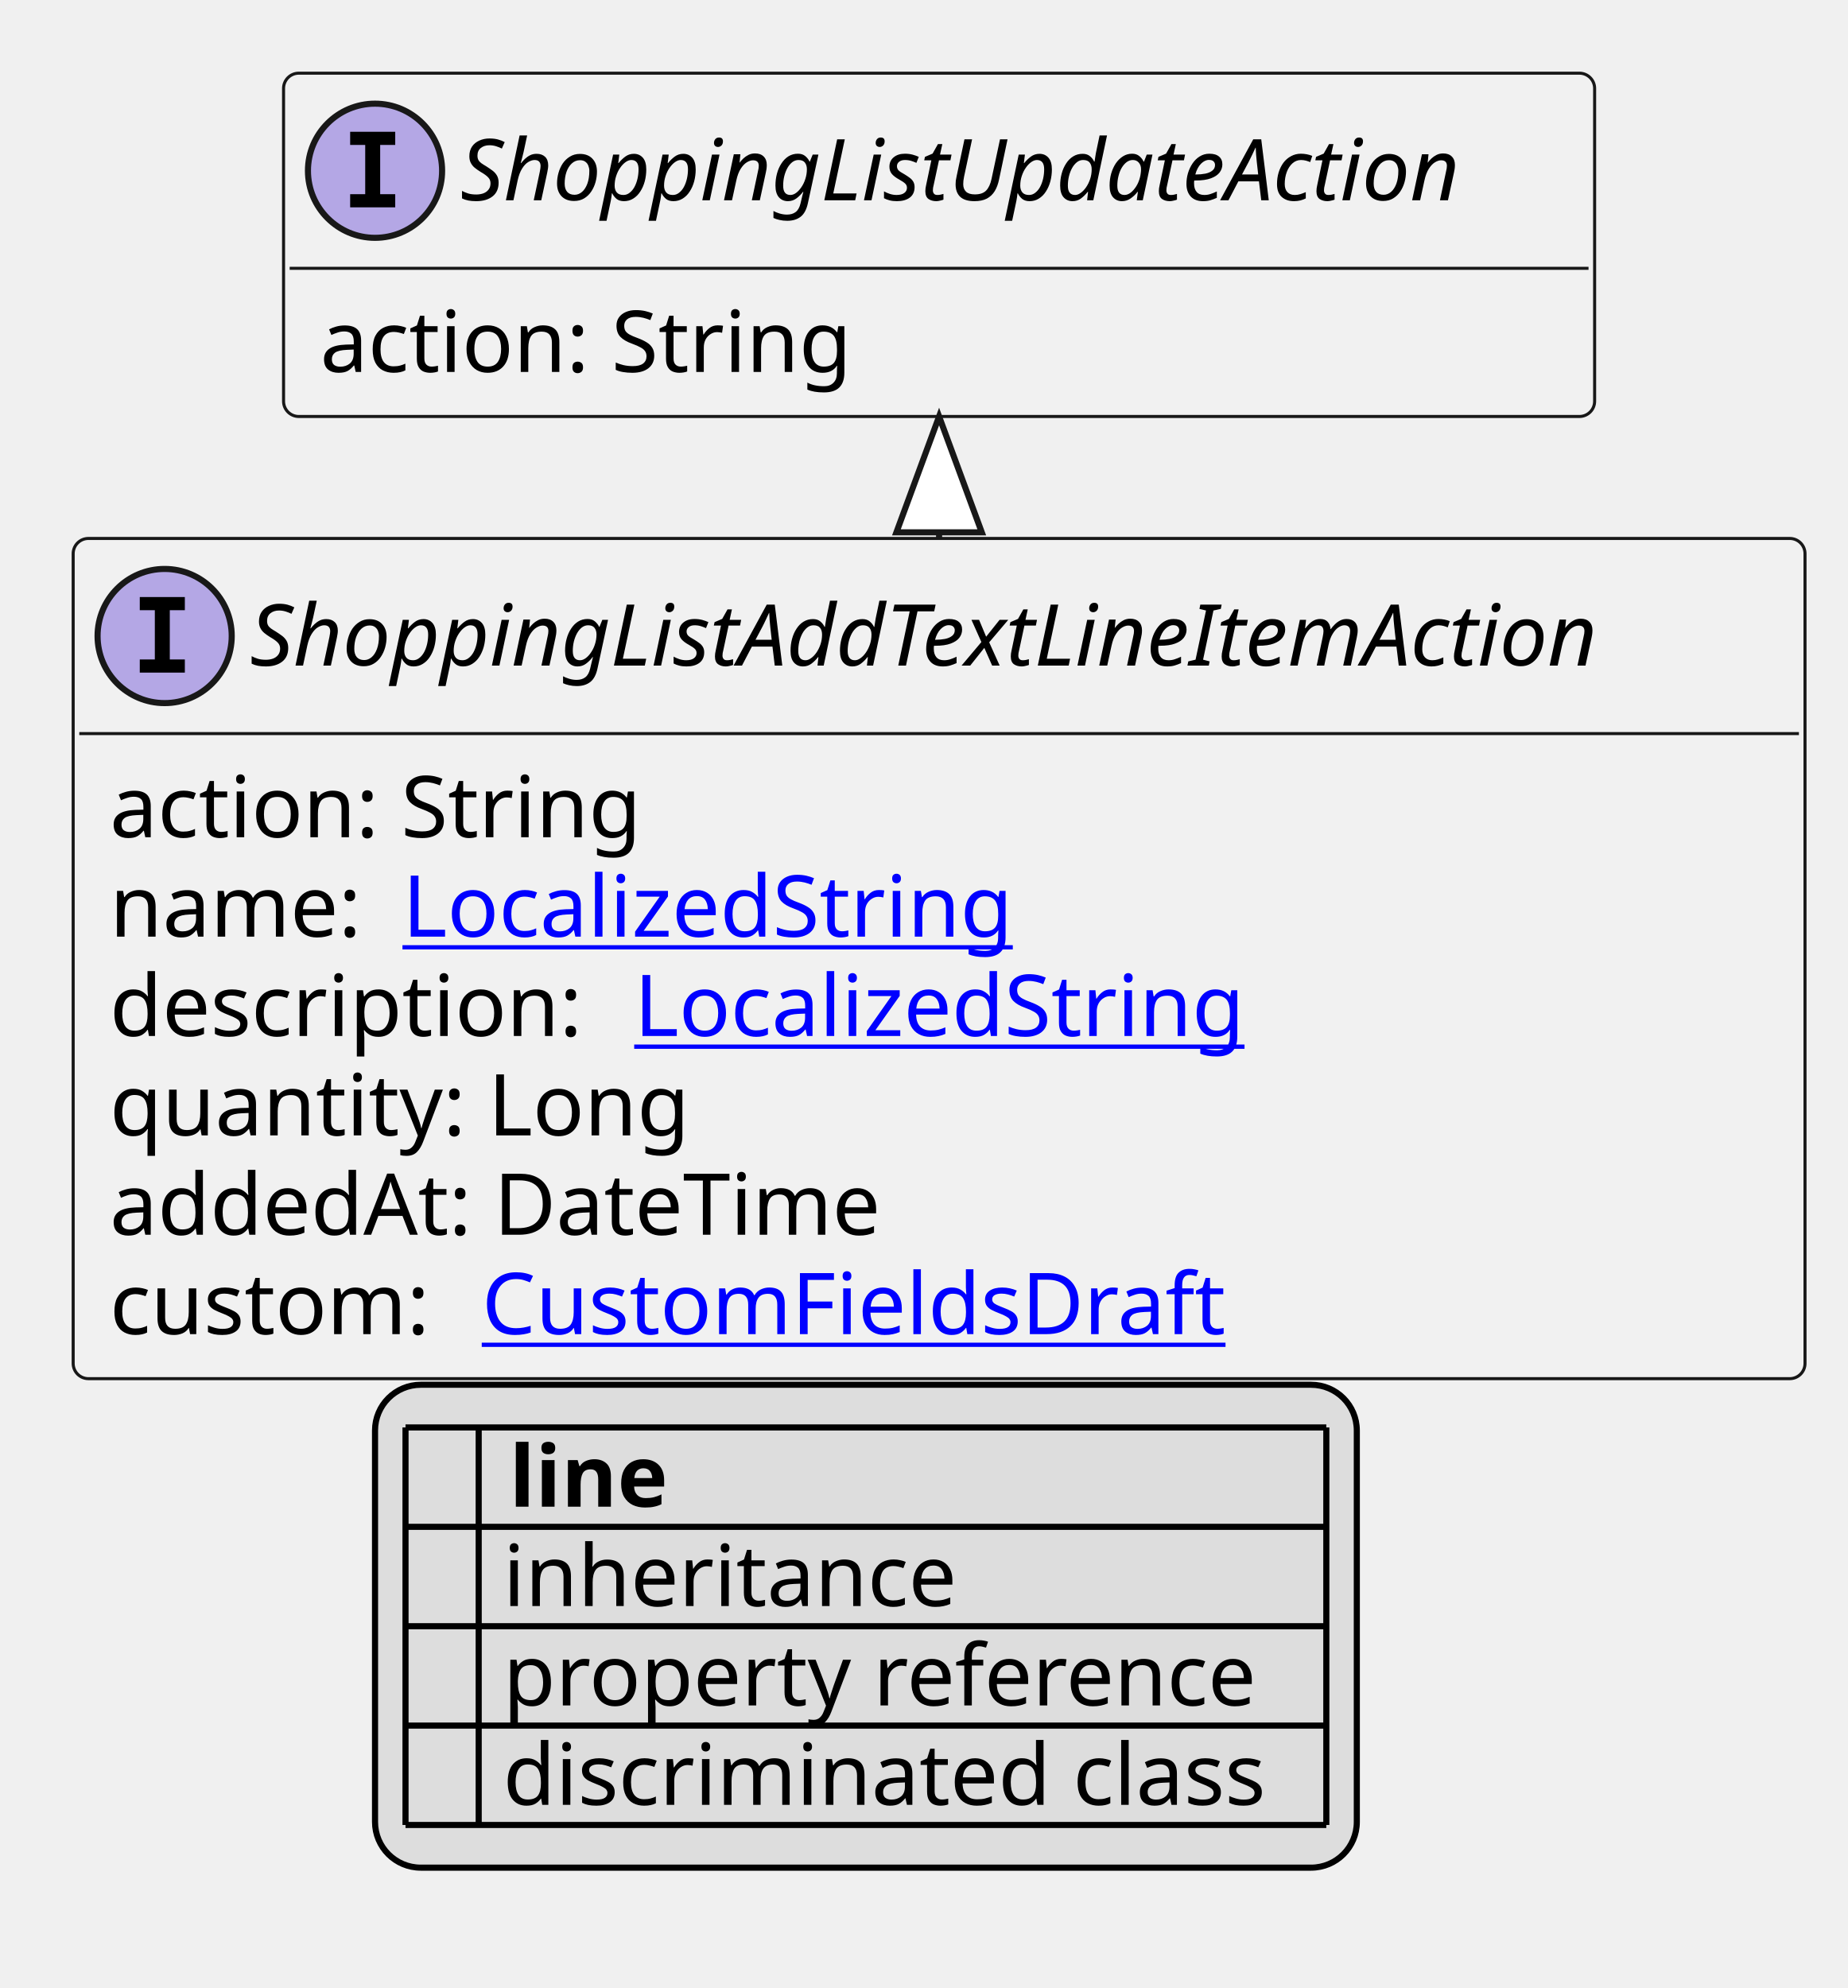
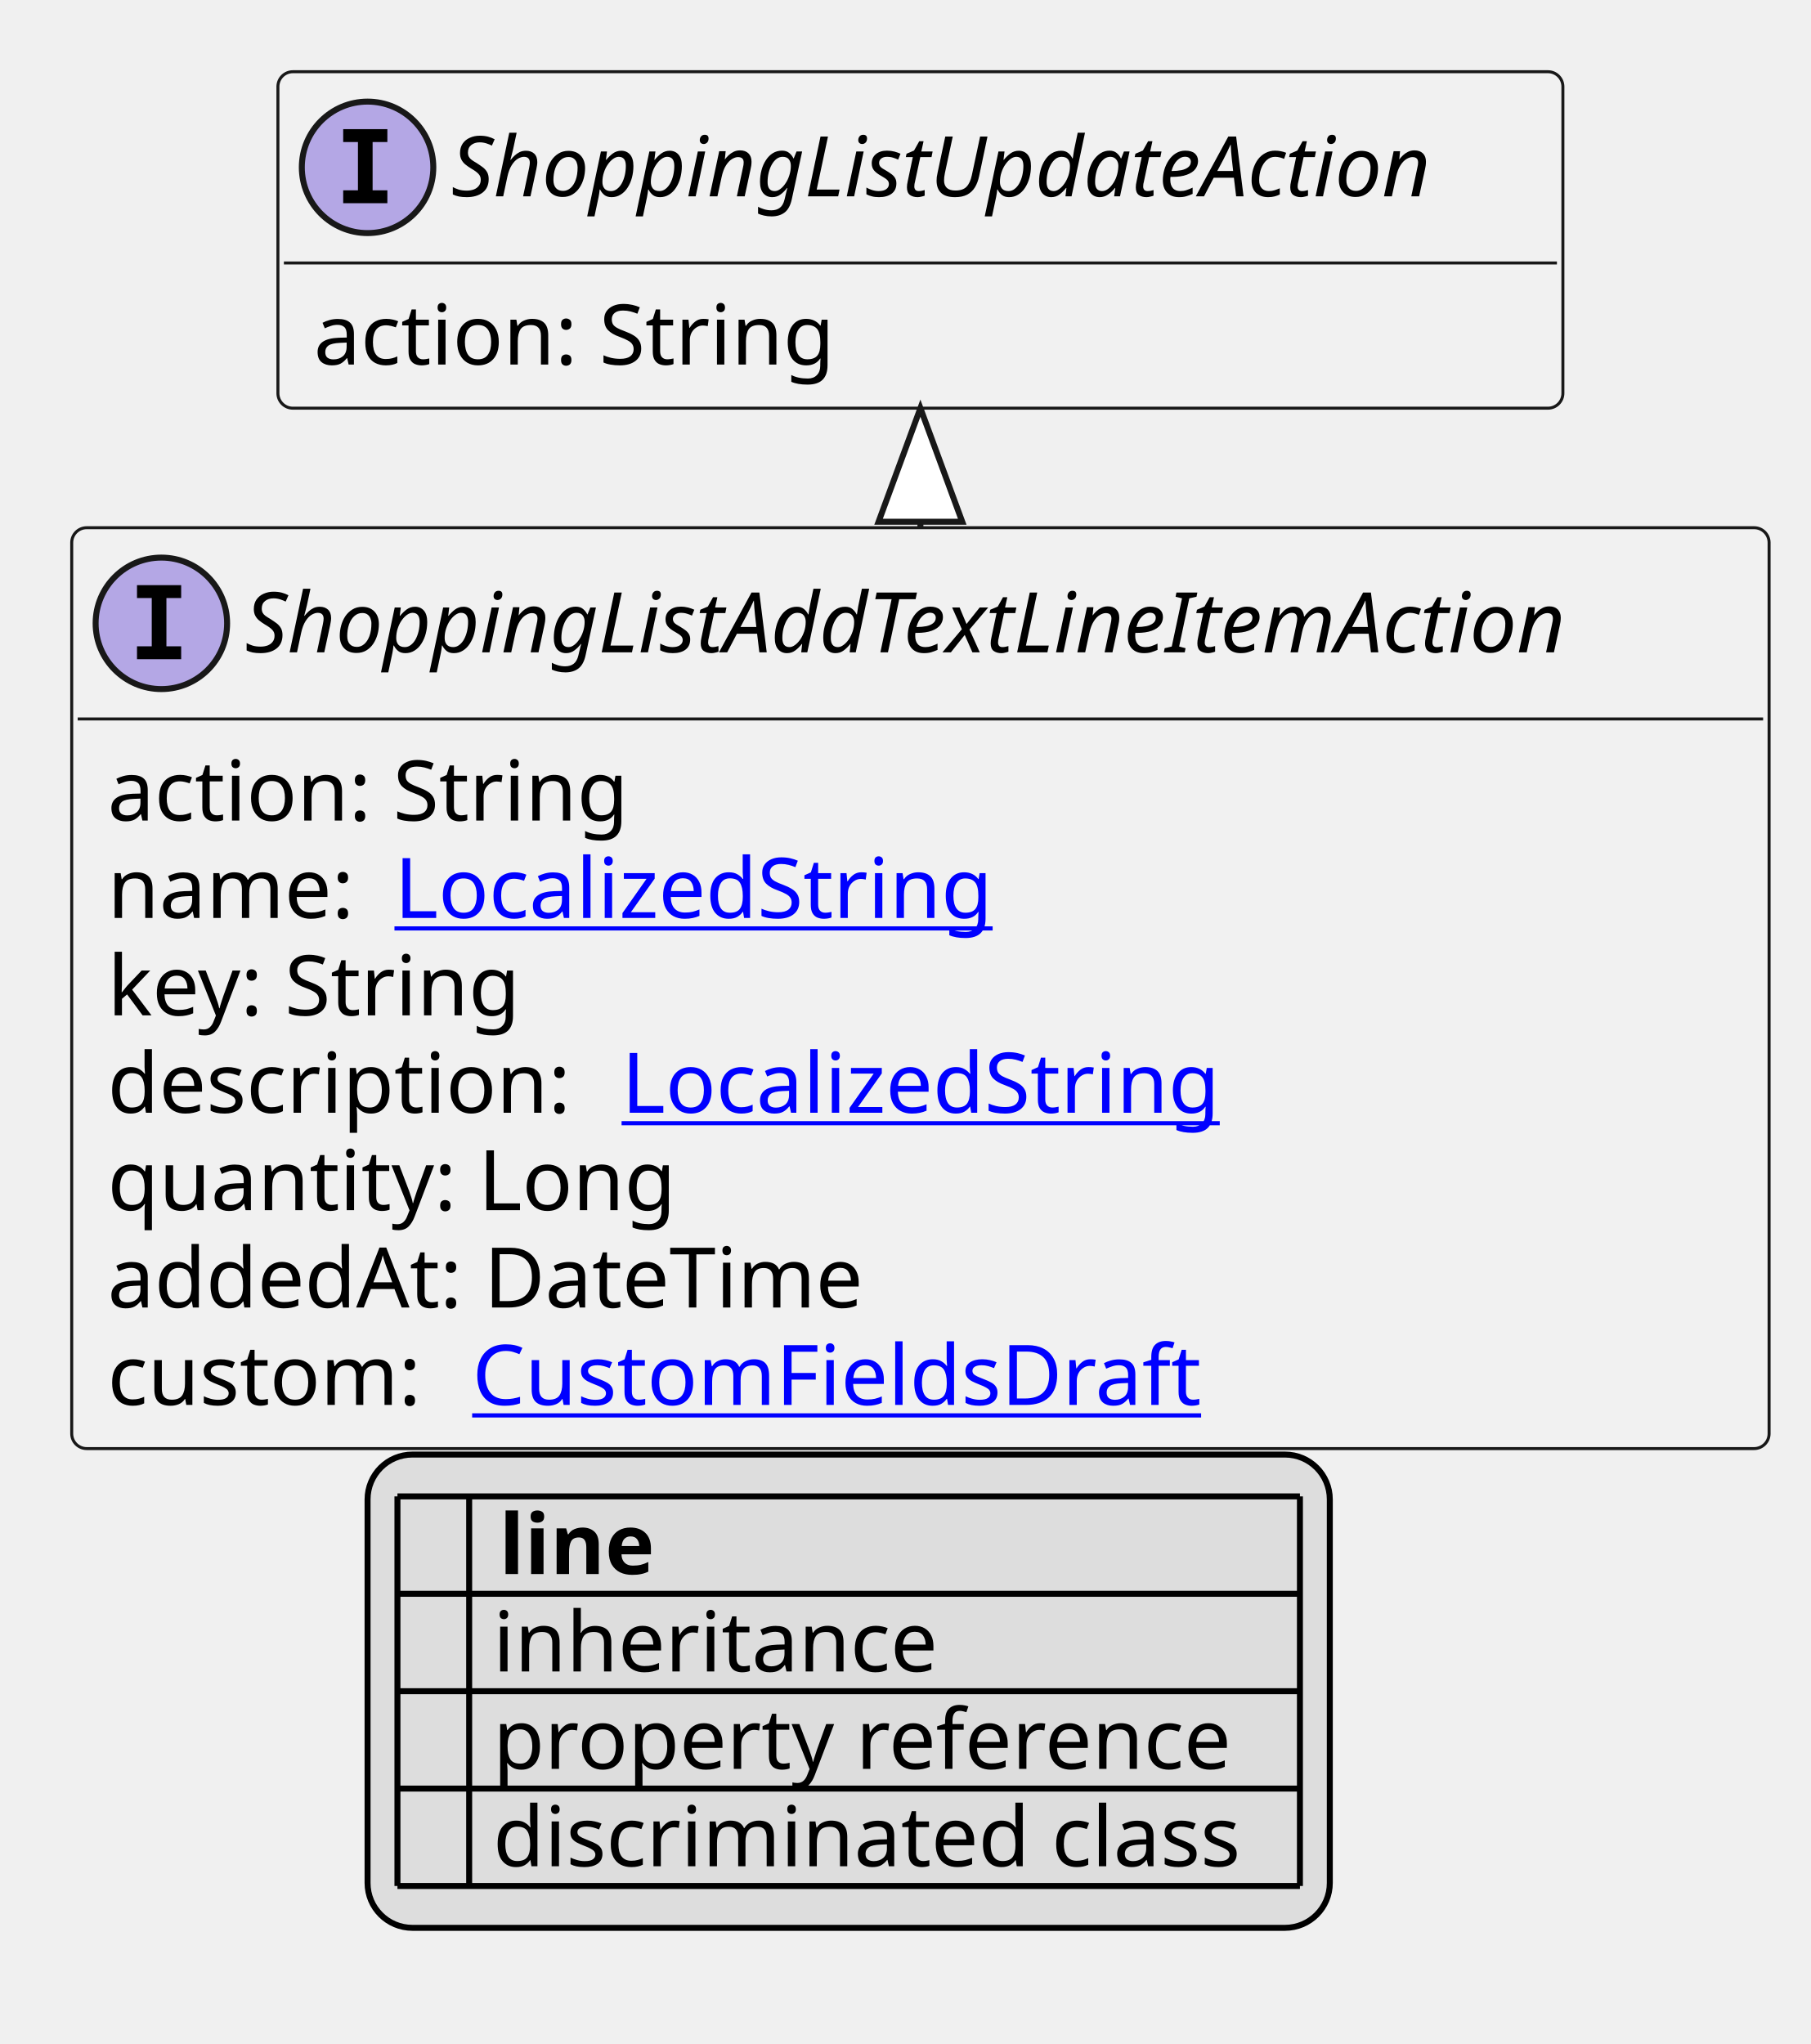
- <svg xmlns="http://www.w3.org/2000/svg" xmlns:xlink="http://www.w3.org/1999/xlink" contentStyleType="text/css" height="326px" preserveAspectRatio="none" style="width:303px;height:326px;background:#FFFFFF;" version="1.1" viewBox="0 0 303 326" width="303px" zoomAndPan="magnify">
+ <svg xmlns="http://www.w3.org/2000/svg" xmlns:xlink="http://www.w3.org/1999/xlink" contentStyleType="text/css" height="342px" preserveAspectRatio="none" style="width:303px;height:342px;background:#FFFFFF;" version="1.1" viewBox="0 0 303 342" width="303px" zoomAndPan="magnify">
  <defs>
-     <filter height="1" id="b1qa9zbvyq4h2a0" width="1" x="0" y="0">
+     <filter height="1" id="baxv5q8ntiwlj0" width="1" x="0" y="0">
      <feFlood flood-color="#000000" result="flood" />
      <feComposite in="SourceGraphic" in2="flood" operator="over" />
    </filter>
-     <filter height="1" id="b1qa9zbvyq4h2a1" width="1" x="0" y="0">
+     <filter height="1" id="baxv5q8ntiwlj1" width="1" x="0" y="0">
      <feFlood flood-color="#008000" result="flood" />
      <feComposite in="SourceGraphic" in2="flood" operator="over" />
    </filter>
-     <filter height="1" id="b1qa9zbvyq4h2a2" width="1" x="0" y="0">
+     <filter height="1" id="baxv5q8ntiwlj2" width="1" x="0" y="0">
      <feFlood flood-color="#0000FF" result="flood" />
      <feComposite in="SourceGraphic" in2="flood" operator="over" />
    </filter>
  </defs>
  <g>
    <a href="ShoppingListAddTextLineItemAction.svg" target="_top" title="ShoppingListAddTextLineItemAction.svg" xlink:actuate="onRequest" xlink:href="ShoppingListAddTextLineItemAction.svg" xlink:show="new" xlink:title="ShoppingListAddTextLineItemAction.svg" xlink:type="simple">
      <g id="elem_ShoppingListAddTextLineItemAction">
-         <rect codeLine="10" fill="#F1F1F1" height="137.781" id="ShoppingListAddTextLineItemAction" rx="2.5" ry="2.5" style="stroke:#181818;stroke-width:0.5;" width="284" x="12" y="88.297" />
+         <rect codeLine="10" fill="#F1F1F1" height="154.078" id="ShoppingListAddTextLineItemAction" rx="2.5" ry="2.5" style="stroke:#181818;stroke-width:0.5;" width="284" x="12" y="88.297" />
        <ellipse cx="27" cy="104.297" fill="#B4A7E5" rx="11" ry="11" style="stroke:#181818;stroke-width:1.0;" />
        <path d="M22.922,100.062 L22.922,97.906 L30.312,97.906 L30.312,100.062 L27.844,100.062 L27.844,108.141 L30.312,108.141 L30.312,110.297 L22.922,110.297 L22.922,108.141 L25.391,108.141 L25.391,100.062 L22.922,100.062 Z " fill="#000000" />
        <text fill="#000000" font-family="sans-serif" font-size="14" font-style="italic" lengthAdjust="spacing" textLength="252" x="41" y="109.144">ShoppingListAddTextLineItemAction</text>
        <line style="stroke:#181818;stroke-width:0.5;" x1="13" x2="295" y1="120.297" y2="120.297" />
        <text fill="#000000" font-family="sans-serif" font-size="14" lengthAdjust="spacing" textLength="91" x="18" y="137.292">action: String</text>
        <text fill="#000000" font-family="sans-serif" font-size="14" lengthAdjust="spacing" textLength="44" x="18" y="153.589">name:</text>
        <a href="LocalizedString.svg" target="_top" title="LocalizedString.svg" xlink:actuate="onRequest" xlink:href="LocalizedString.svg" xlink:show="new" xlink:title="LocalizedString.svg" xlink:type="simple">
          <text fill="#0000FF" font-family="sans-serif" font-size="14" lengthAdjust="spacing" text-decoration="underline" textLength="104" x="66" y="153.589">LocalizedString</text>
        </a>
-         <text fill="#000000" font-family="sans-serif" font-size="14" lengthAdjust="spacing" textLength="82" x="18" y="169.886">description:</text>
+         <text fill="#000000" font-family="sans-serif" font-size="14" lengthAdjust="spacing" textLength="73" x="18" y="169.886">key: String</text>
+         <text fill="#000000" font-family="sans-serif" font-size="14" lengthAdjust="spacing" textLength="82" x="18" y="186.183">description:</text>
        <a href="LocalizedString.svg" target="_top" title="LocalizedString.svg" xlink:actuate="onRequest" xlink:href="LocalizedString.svg" xlink:show="new" xlink:title="LocalizedString.svg" xlink:type="simple">
-           <text fill="#0000FF" font-family="sans-serif" font-size="14" lengthAdjust="spacing" text-decoration="underline" textLength="104" x="104" y="169.886">LocalizedString</text>
+           <text fill="#0000FF" font-family="sans-serif" font-size="14" lengthAdjust="spacing" text-decoration="underline" textLength="104" x="104" y="186.183">LocalizedString</text>
        </a>
-         <text fill="#000000" font-family="sans-serif" font-size="14" lengthAdjust="spacing" textLength="98" x="18" y="186.183">quantity: Long</text>
-         <text fill="#000000" font-family="sans-serif" font-size="14" lengthAdjust="spacing" textLength="134" x="18" y="202.48">addedAt: DateTime</text>
-         <text fill="#000000" font-family="sans-serif" font-size="14" lengthAdjust="spacing" textLength="57" x="18" y="218.776">custom:</text>
+         <text fill="#000000" font-family="sans-serif" font-size="14" lengthAdjust="spacing" textLength="98" x="18" y="202.48">quantity: Long</text>
+         <text fill="#000000" font-family="sans-serif" font-size="14" lengthAdjust="spacing" textLength="134" x="18" y="218.776">addedAt: DateTime</text>
+         <text fill="#000000" font-family="sans-serif" font-size="14" lengthAdjust="spacing" textLength="57" x="18" y="235.073">custom:</text>
        <a href="CustomFieldsDraft.svg" target="_top" title="CustomFieldsDraft.svg" xlink:actuate="onRequest" xlink:href="CustomFieldsDraft.svg" xlink:show="new" xlink:title="CustomFieldsDraft.svg" xlink:type="simple">
-           <text fill="#0000FF" font-family="sans-serif" font-size="14" lengthAdjust="spacing" text-decoration="underline" textLength="127" x="79" y="218.776">CustomFieldsDraft</text>
+           <text fill="#0000FF" font-family="sans-serif" font-size="14" lengthAdjust="spacing" text-decoration="underline" textLength="127" x="79" y="235.073">CustomFieldsDraft</text>
        </a>
      </g>
    </a>
    <a href="ShoppingListUpdateAction.svg" target="_top" title="ShoppingListUpdateAction.svg" xlink:actuate="onRequest" xlink:href="ShoppingListUpdateAction.svg" xlink:show="new" xlink:title="ShoppingListUpdateAction.svg" xlink:type="simple">
      <g id="elem_ShoppingListUpdateAction">
-         <rect codeLine="18" fill="#F1F1F1" height="56.297" id="ShoppingListUpdateAction" rx="2.5" ry="2.5" style="stroke:#181818;stroke-width:0.5;" width="215" x="46.5" y="12" />
+         <rect codeLine="19" fill="#F1F1F1" height="56.297" id="ShoppingListUpdateAction" rx="2.5" ry="2.5" style="stroke:#181818;stroke-width:0.5;" width="215" x="46.5" y="12" />
        <ellipse cx="61.5" cy="28" fill="#B4A7E5" rx="11" ry="11" style="stroke:#181818;stroke-width:1.0;" />
        <path d="M57.422,23.766 L57.422,21.609 L64.812,21.609 L64.812,23.766 L62.344,23.766 L62.344,31.844 L64.812,31.844 L64.812,34 L57.422,34 L57.422,31.844 L59.891,31.844 L59.891,23.766 L57.422,23.766 Z " fill="#000000" />
        <text fill="#000000" font-family="sans-serif" font-size="14" font-style="italic" lengthAdjust="spacing" textLength="183" x="75.5" y="32.847">ShoppingListUpdateAction</text>
        <line style="stroke:#181818;stroke-width:0.5;" x1="47.5" x2="260.5" y1="44" y2="44" />
        <text fill="#000000" font-family="sans-serif" font-size="14" lengthAdjust="spacing" textLength="91" x="52.5" y="60.995">action: String</text>
      </g>
    </a>
    <line style="stroke:#181818;stroke-width:1.0;" x1="154" x2="154" y1="68.297" y2="88.297" />
    <polygon fill="#FFFFFF" points="154,68.297,147,87.297,161,87.297,154,68.297" style="stroke:#181818;stroke-width:1.0;" />
-     <rect fill="#DDDDDD" height="79.188" id="_legend" rx="7.5" ry="7.5" style="stroke:#000000;stroke-width:1.0;" width="161" x="61.5" y="227.078" />
-     <text fill="#000000" font-family="sans-serif" font-size="14" font-weight="bold" lengthAdjust="spacing" textLength="5" x="66.5" y="247.073"> </text>
-     <text fill="#000000" font-family="sans-serif" font-size="14" font-weight="bold" lengthAdjust="spacing" textLength="28" x="83.5" y="247.073">line</text>
-     <text fill="#000000" filter="url(#b1qa9zbvyq4h2a0)" font-family="sans-serif" font-size="14" lengthAdjust="spacing" textLength="12" x="66.5" y="263.37">   </text>
-     <text fill="#000000" font-family="sans-serif" font-size="14" lengthAdjust="spacing" textLength="77" x="82.5" y="263.37">inheritance</text>
-     <text fill="#000000" filter="url(#b1qa9zbvyq4h2a1)" font-family="sans-serif" font-size="14" lengthAdjust="spacing" textLength="12" x="66.5" y="279.667">   </text>
-     <text fill="#000000" font-family="sans-serif" font-size="14" lengthAdjust="spacing" textLength="129" x="82.5" y="279.667">property reference</text>
-     <text fill="#000000" filter="url(#b1qa9zbvyq4h2a2)" font-family="sans-serif" font-size="14" lengthAdjust="spacing" textLength="12" x="66.5" y="295.964">   </text>
-     <text fill="#000000" font-family="sans-serif" font-size="14" lengthAdjust="spacing" textLength="131" x="82.5" y="295.964">discriminated class</text>
-     <line style="stroke:#000000;stroke-width:1.0;" x1="66.5" x2="217.5" y1="234.078" y2="234.078" />
+     <rect fill="#DDDDDD" height="79.188" id="_legend" rx="7.5" ry="7.5" style="stroke:#000000;stroke-width:1.0;" width="161" x="61.5" y="243.375" />
+     <text fill="#000000" font-family="sans-serif" font-size="14" font-weight="bold" lengthAdjust="spacing" textLength="5" x="66.5" y="263.37"> </text>
+     <text fill="#000000" font-family="sans-serif" font-size="14" font-weight="bold" lengthAdjust="spacing" textLength="28" x="83.5" y="263.37">line</text>
+     <text fill="#000000" filter="url(#baxv5q8ntiwlj0)" font-family="sans-serif" font-size="14" lengthAdjust="spacing" textLength="12" x="66.5" y="279.667">   </text>
+     <text fill="#000000" font-family="sans-serif" font-size="14" lengthAdjust="spacing" textLength="77" x="82.5" y="279.667">inheritance</text>
+     <text fill="#000000" filter="url(#baxv5q8ntiwlj1)" font-family="sans-serif" font-size="14" lengthAdjust="spacing" textLength="12" x="66.5" y="295.964">   </text>
+     <text fill="#000000" font-family="sans-serif" font-size="14" lengthAdjust="spacing" textLength="129" x="82.5" y="295.964">property reference</text>
+     <text fill="#000000" filter="url(#baxv5q8ntiwlj2)" font-family="sans-serif" font-size="14" lengthAdjust="spacing" textLength="12" x="66.5" y="312.261">   </text>
+     <text fill="#000000" font-family="sans-serif" font-size="14" lengthAdjust="spacing" textLength="131" x="82.5" y="312.261">discriminated class</text>
    <line style="stroke:#000000;stroke-width:1.0;" x1="66.5" x2="217.5" y1="250.375" y2="250.375" />
    <line style="stroke:#000000;stroke-width:1.0;" x1="66.5" x2="217.5" y1="266.672" y2="266.672" />
    <line style="stroke:#000000;stroke-width:1.0;" x1="66.5" x2="217.5" y1="282.969" y2="282.969" />
    <line style="stroke:#000000;stroke-width:1.0;" x1="66.5" x2="217.5" y1="299.266" y2="299.266" />
-     <line style="stroke:#000000;stroke-width:1.0;" x1="66.5" x2="66.5" y1="234.078" y2="299.266" />
-     <line style="stroke:#000000;stroke-width:1.0;" x1="78.5" x2="78.5" y1="234.078" y2="299.266" />
-     <line style="stroke:#000000;stroke-width:1.0;" x1="217.5" x2="217.5" y1="234.078" y2="299.266" />
+     <line style="stroke:#000000;stroke-width:1.0;" x1="66.5" x2="217.5" y1="315.562" y2="315.562" />
+     <line style="stroke:#000000;stroke-width:1.0;" x1="66.5" x2="66.5" y1="250.375" y2="315.562" />
+     <line style="stroke:#000000;stroke-width:1.0;" x1="78.5" x2="78.5" y1="250.375" y2="315.562" />
+     <line style="stroke:#000000;stroke-width:1.0;" x1="217.5" x2="217.5" y1="250.375" y2="315.562" />
  </g>
</svg>
